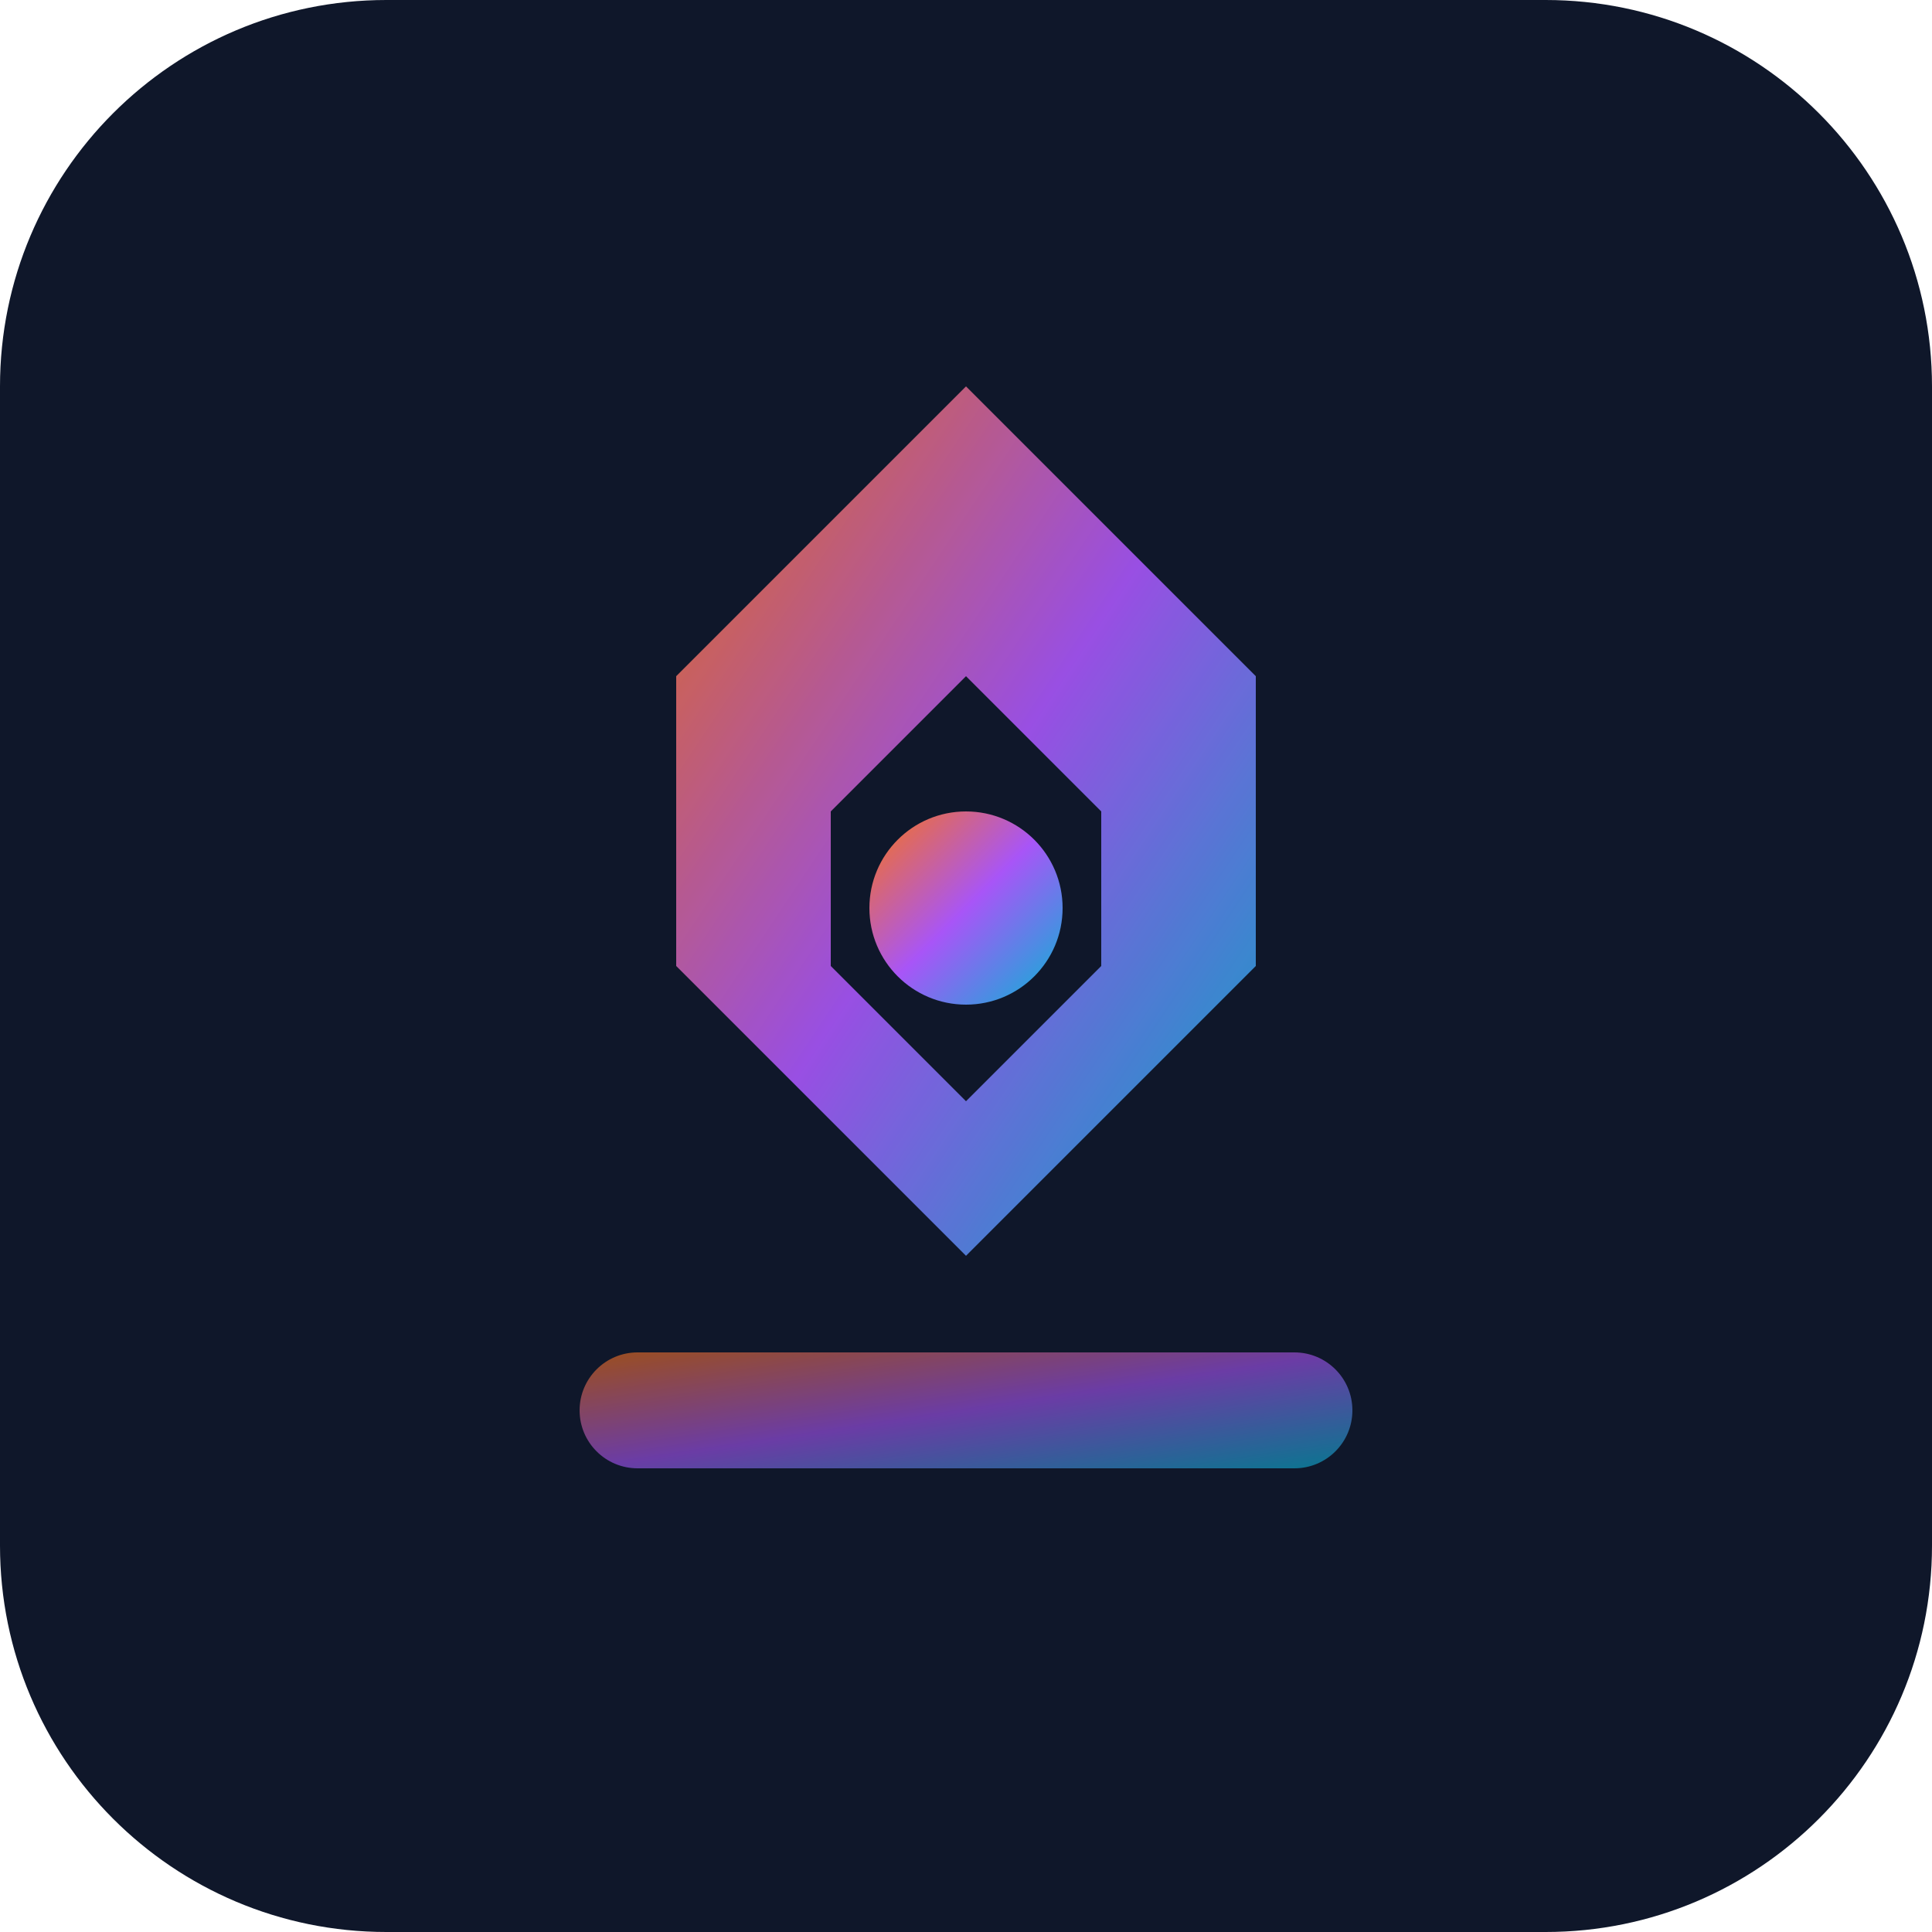
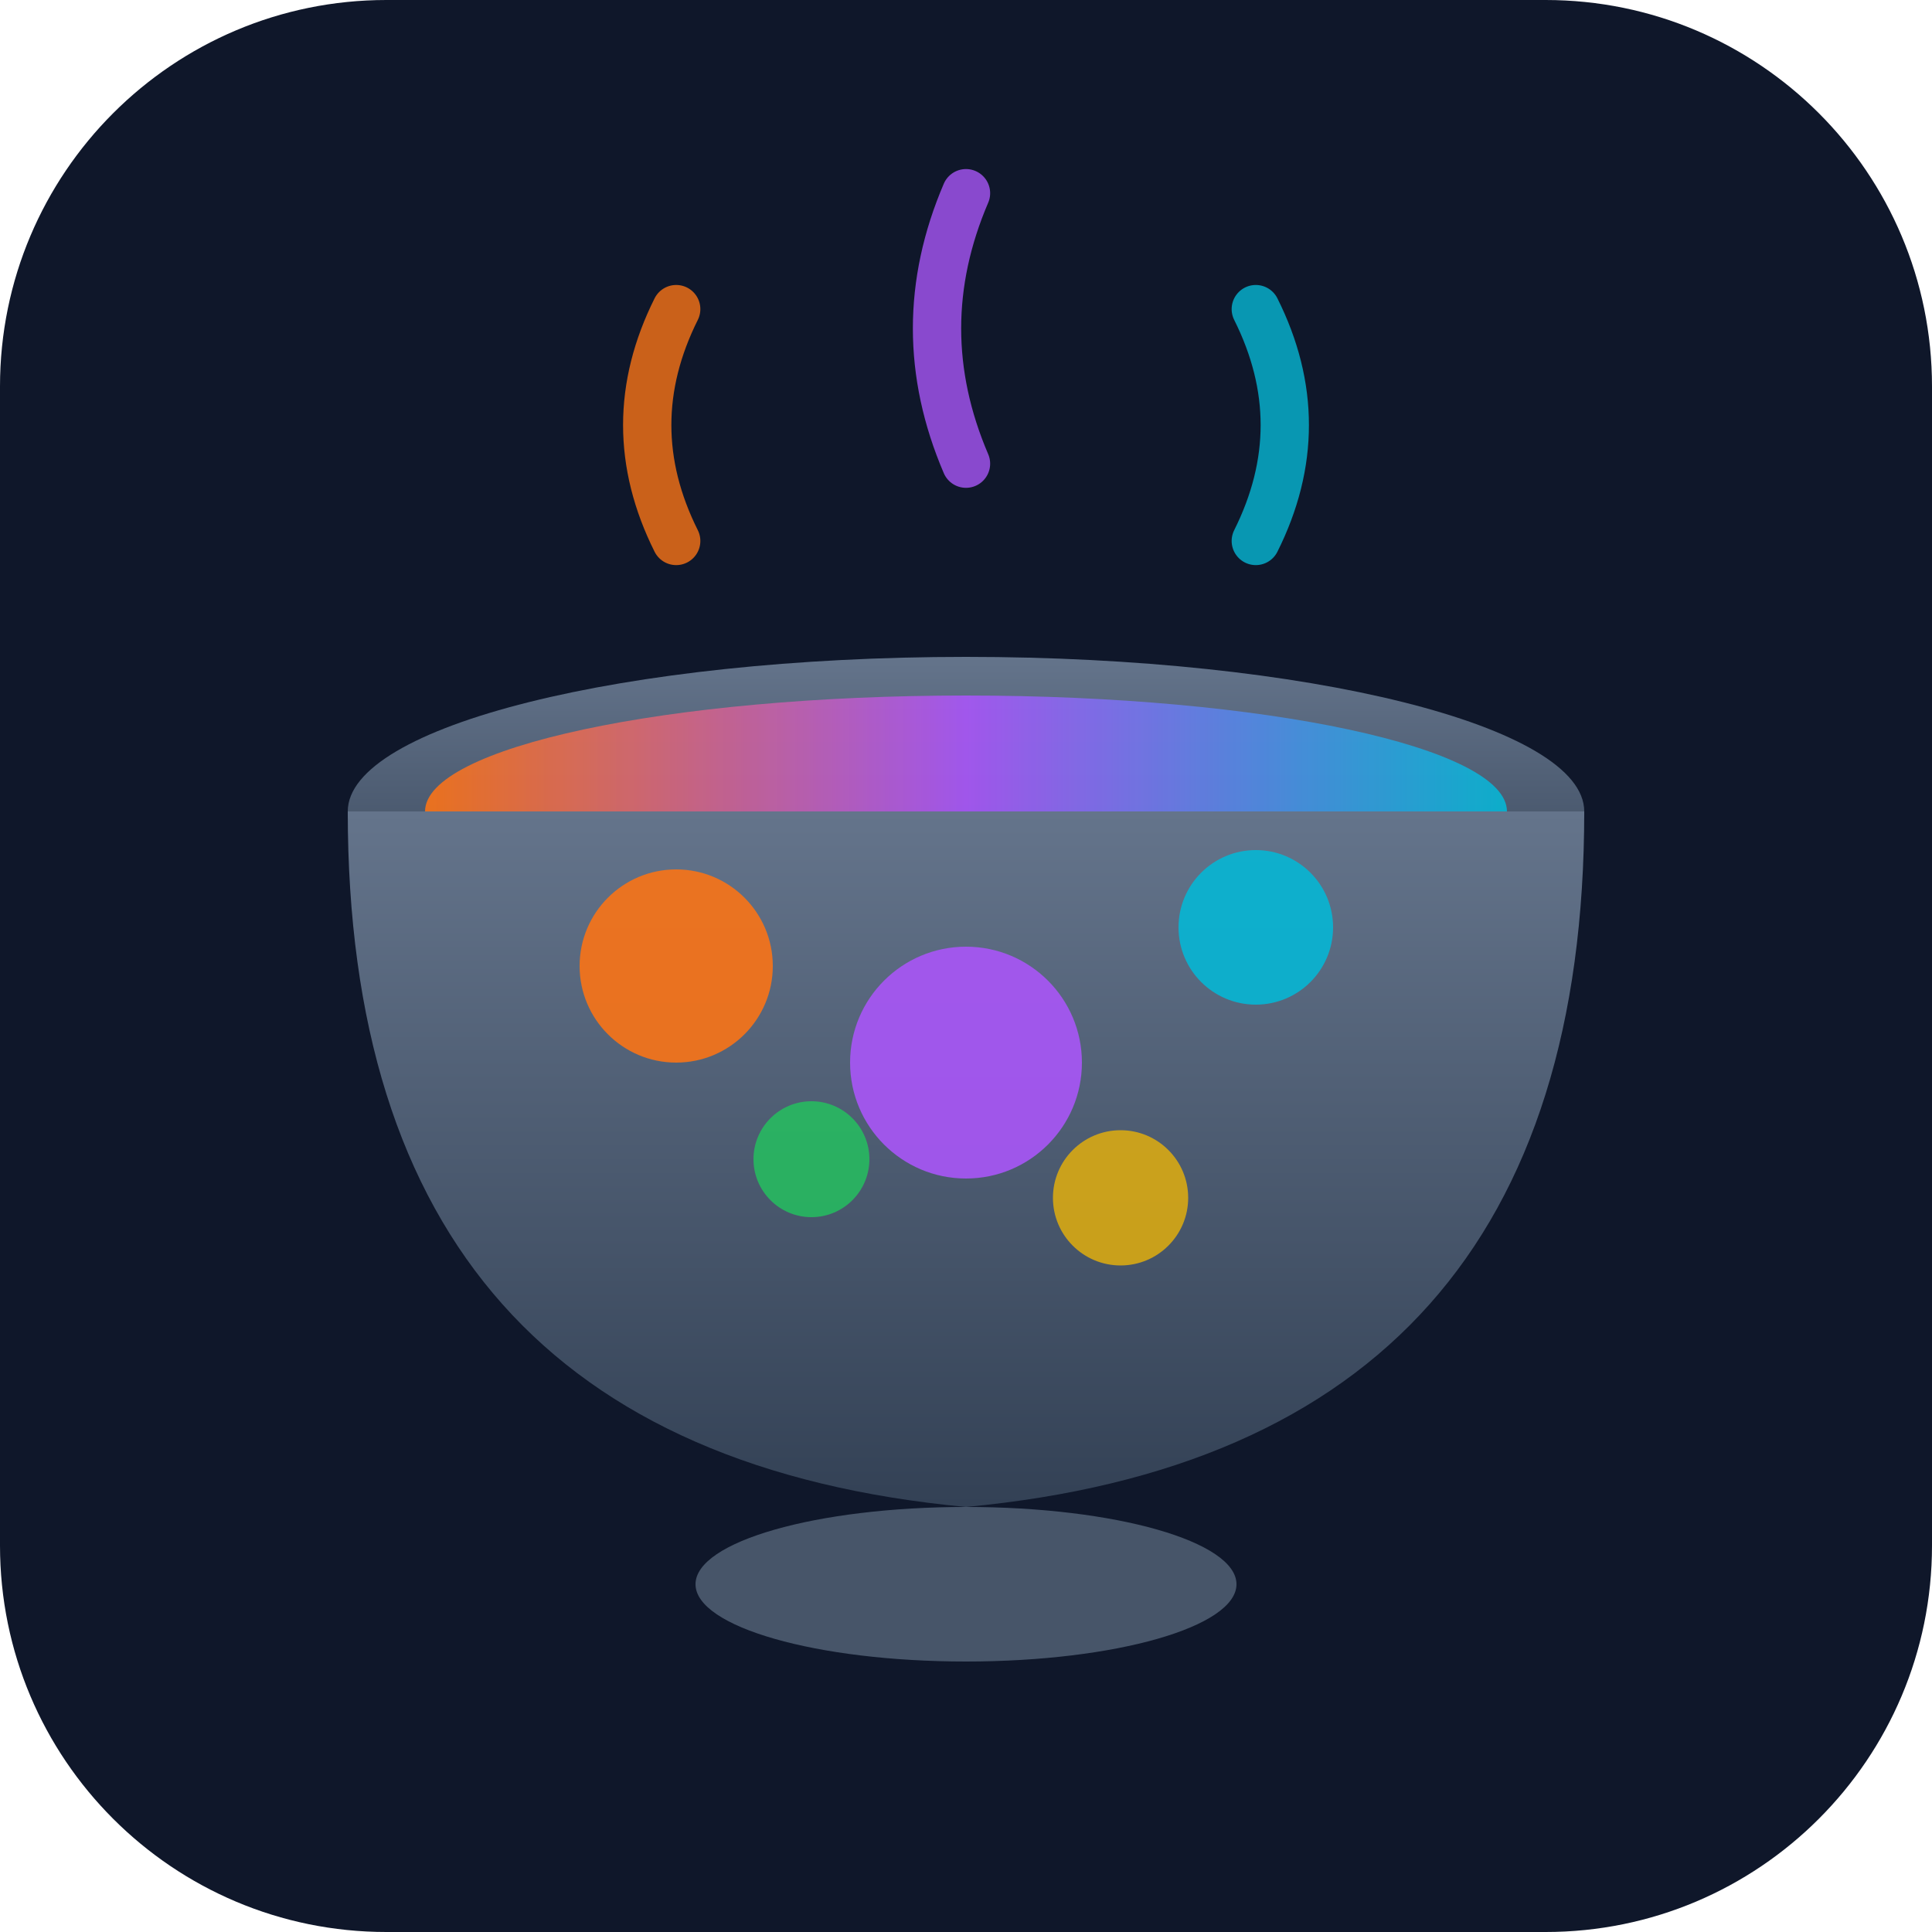
<svg xmlns="http://www.w3.org/2000/svg" viewBox="0 0 100 100">
  <defs>
-     <linearGradient id="grad" x1="0%" y1="0%" x2="100%" y2="100%">
+     <linearGradient id="soup" x1="0%" y1="0%" x2="100%" y2="0%">
      <stop offset="0%" style="stop-color:#f97316" />
      <stop offset="50%" style="stop-color:#a855f7" />
      <stop offset="100%" style="stop-color:#06b6d4" />
    </linearGradient>
+     <linearGradient id="bowl" x1="0%" y1="0%" x2="0%" y2="100%">
+       <stop offset="0%" style="stop-color:#64748b" />
+       <stop offset="100%" style="stop-color:#334155" />
+     </linearGradient>
  </defs>
  <rect width="100" height="100" rx="20" fill="#0f172a" />
-   <path d="M50 20 L65 35 L65 50 L50 65 L35 50 L35 35 Z" fill="url(#grad)" opacity="0.9" />
-   <path d="M50 35 L57 42 L57 50 L50 57 L43 50 L43 42 Z" fill="#0f172a" />
-   <circle cx="50" cy="47" r="5" fill="url(#grad)" />
-   <rect x="30" y="70" width="40" height="6" rx="3" fill="url(#grad)" opacity="0.6" />
+   <path d="M35 28 Q32 22, 35 16" stroke="#f97316" stroke-width="2.5" fill="none" stroke-linecap="round" opacity="0.8" />
+   <path d="M50 24 Q47 17, 50 10" stroke="#a855f7" stroke-width="2.5" fill="none" stroke-linecap="round" opacity="0.8" />
+   <path d="M65 28 Q68 22, 65 16" stroke="#06b6d4" stroke-width="2.5" fill="none" stroke-linecap="round" opacity="0.8" />
+   <ellipse cx="50" cy="42" rx="32" ry="8" fill="url(#bowl)" />
+   <ellipse cx="50" cy="42" rx="28" ry="6" fill="url(#soup)" opacity="0.9" />
+   <path d="M18 42 Q18 75, 50 78 Q82 75, 82 42" fill="url(#bowl)" />
+   <circle cx="35" cy="50" r="5" fill="#f97316" opacity="0.9" />
+   <circle cx="50" cy="55" r="6" fill="#a855f7" opacity="0.9" />
+   <circle cx="65" cy="48" r="4" fill="#06b6d4" opacity="0.9" />
+   <circle cx="42" cy="60" r="3" fill="#22c55e" opacity="0.8" />
+   <circle cx="58" cy="62" r="3.5" fill="#eab308" opacity="0.8" />
+   <ellipse cx="50" cy="82" rx="14" ry="4" fill="#475569" />
</svg>
